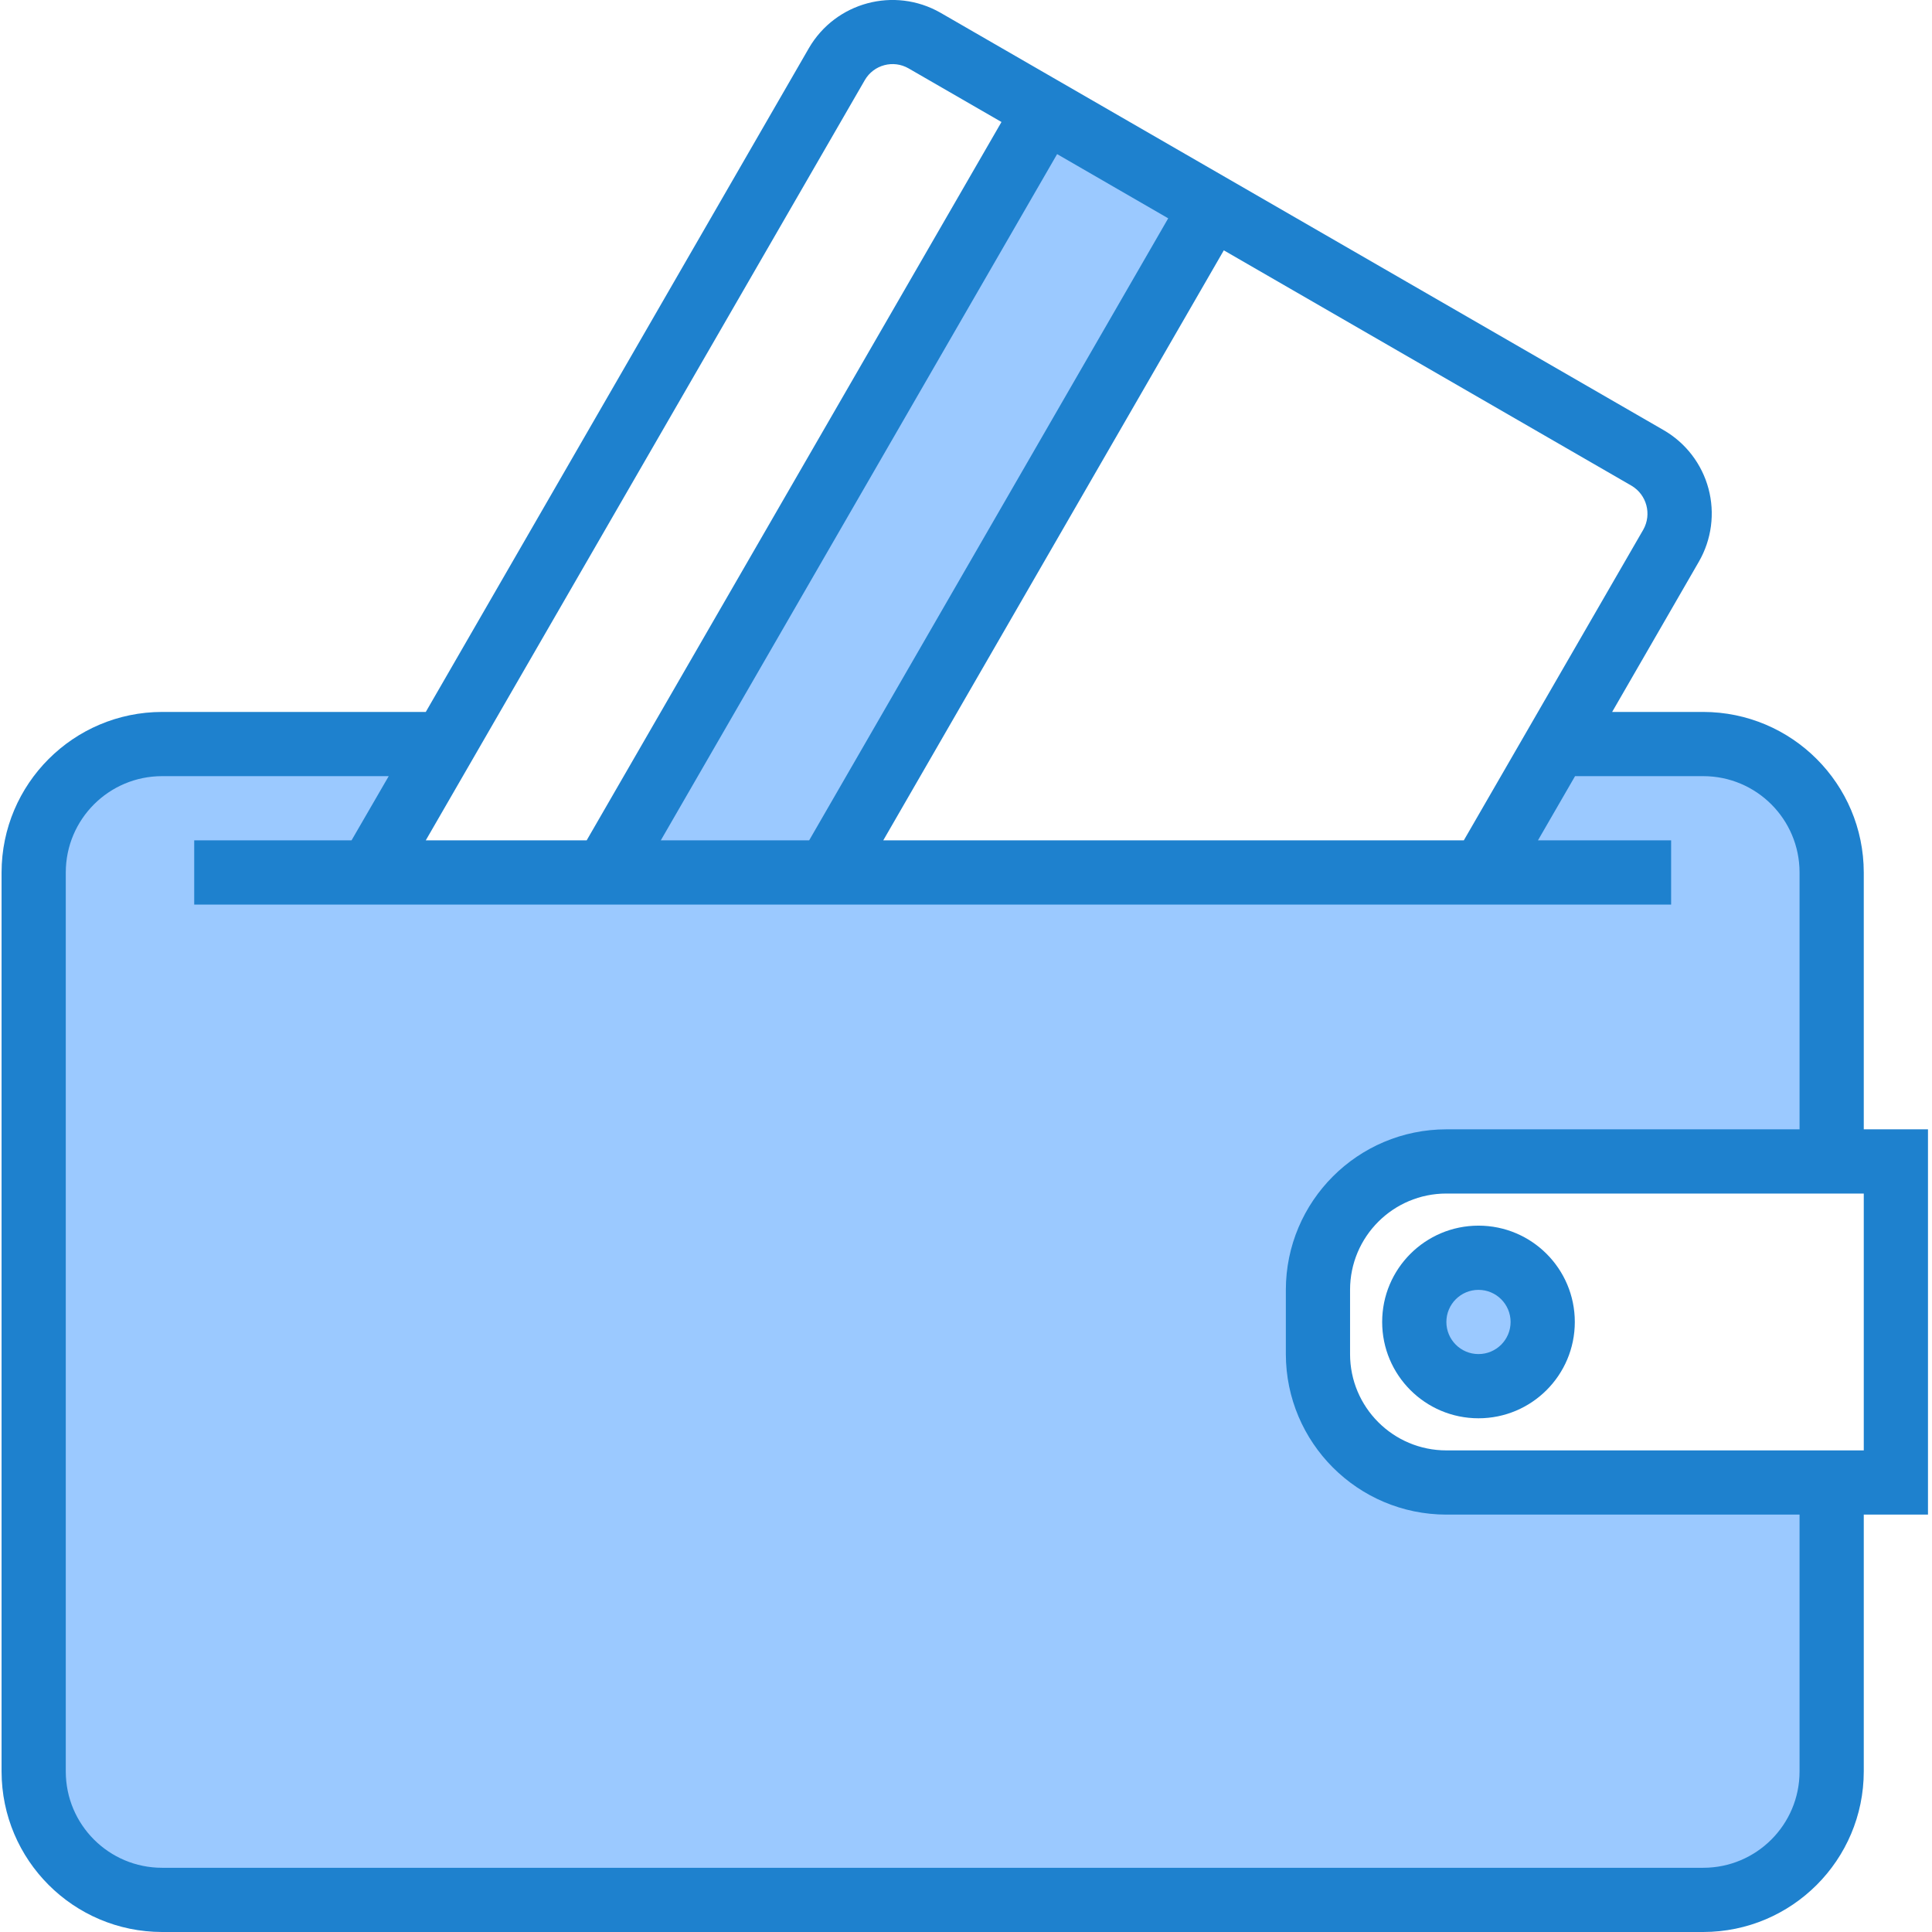
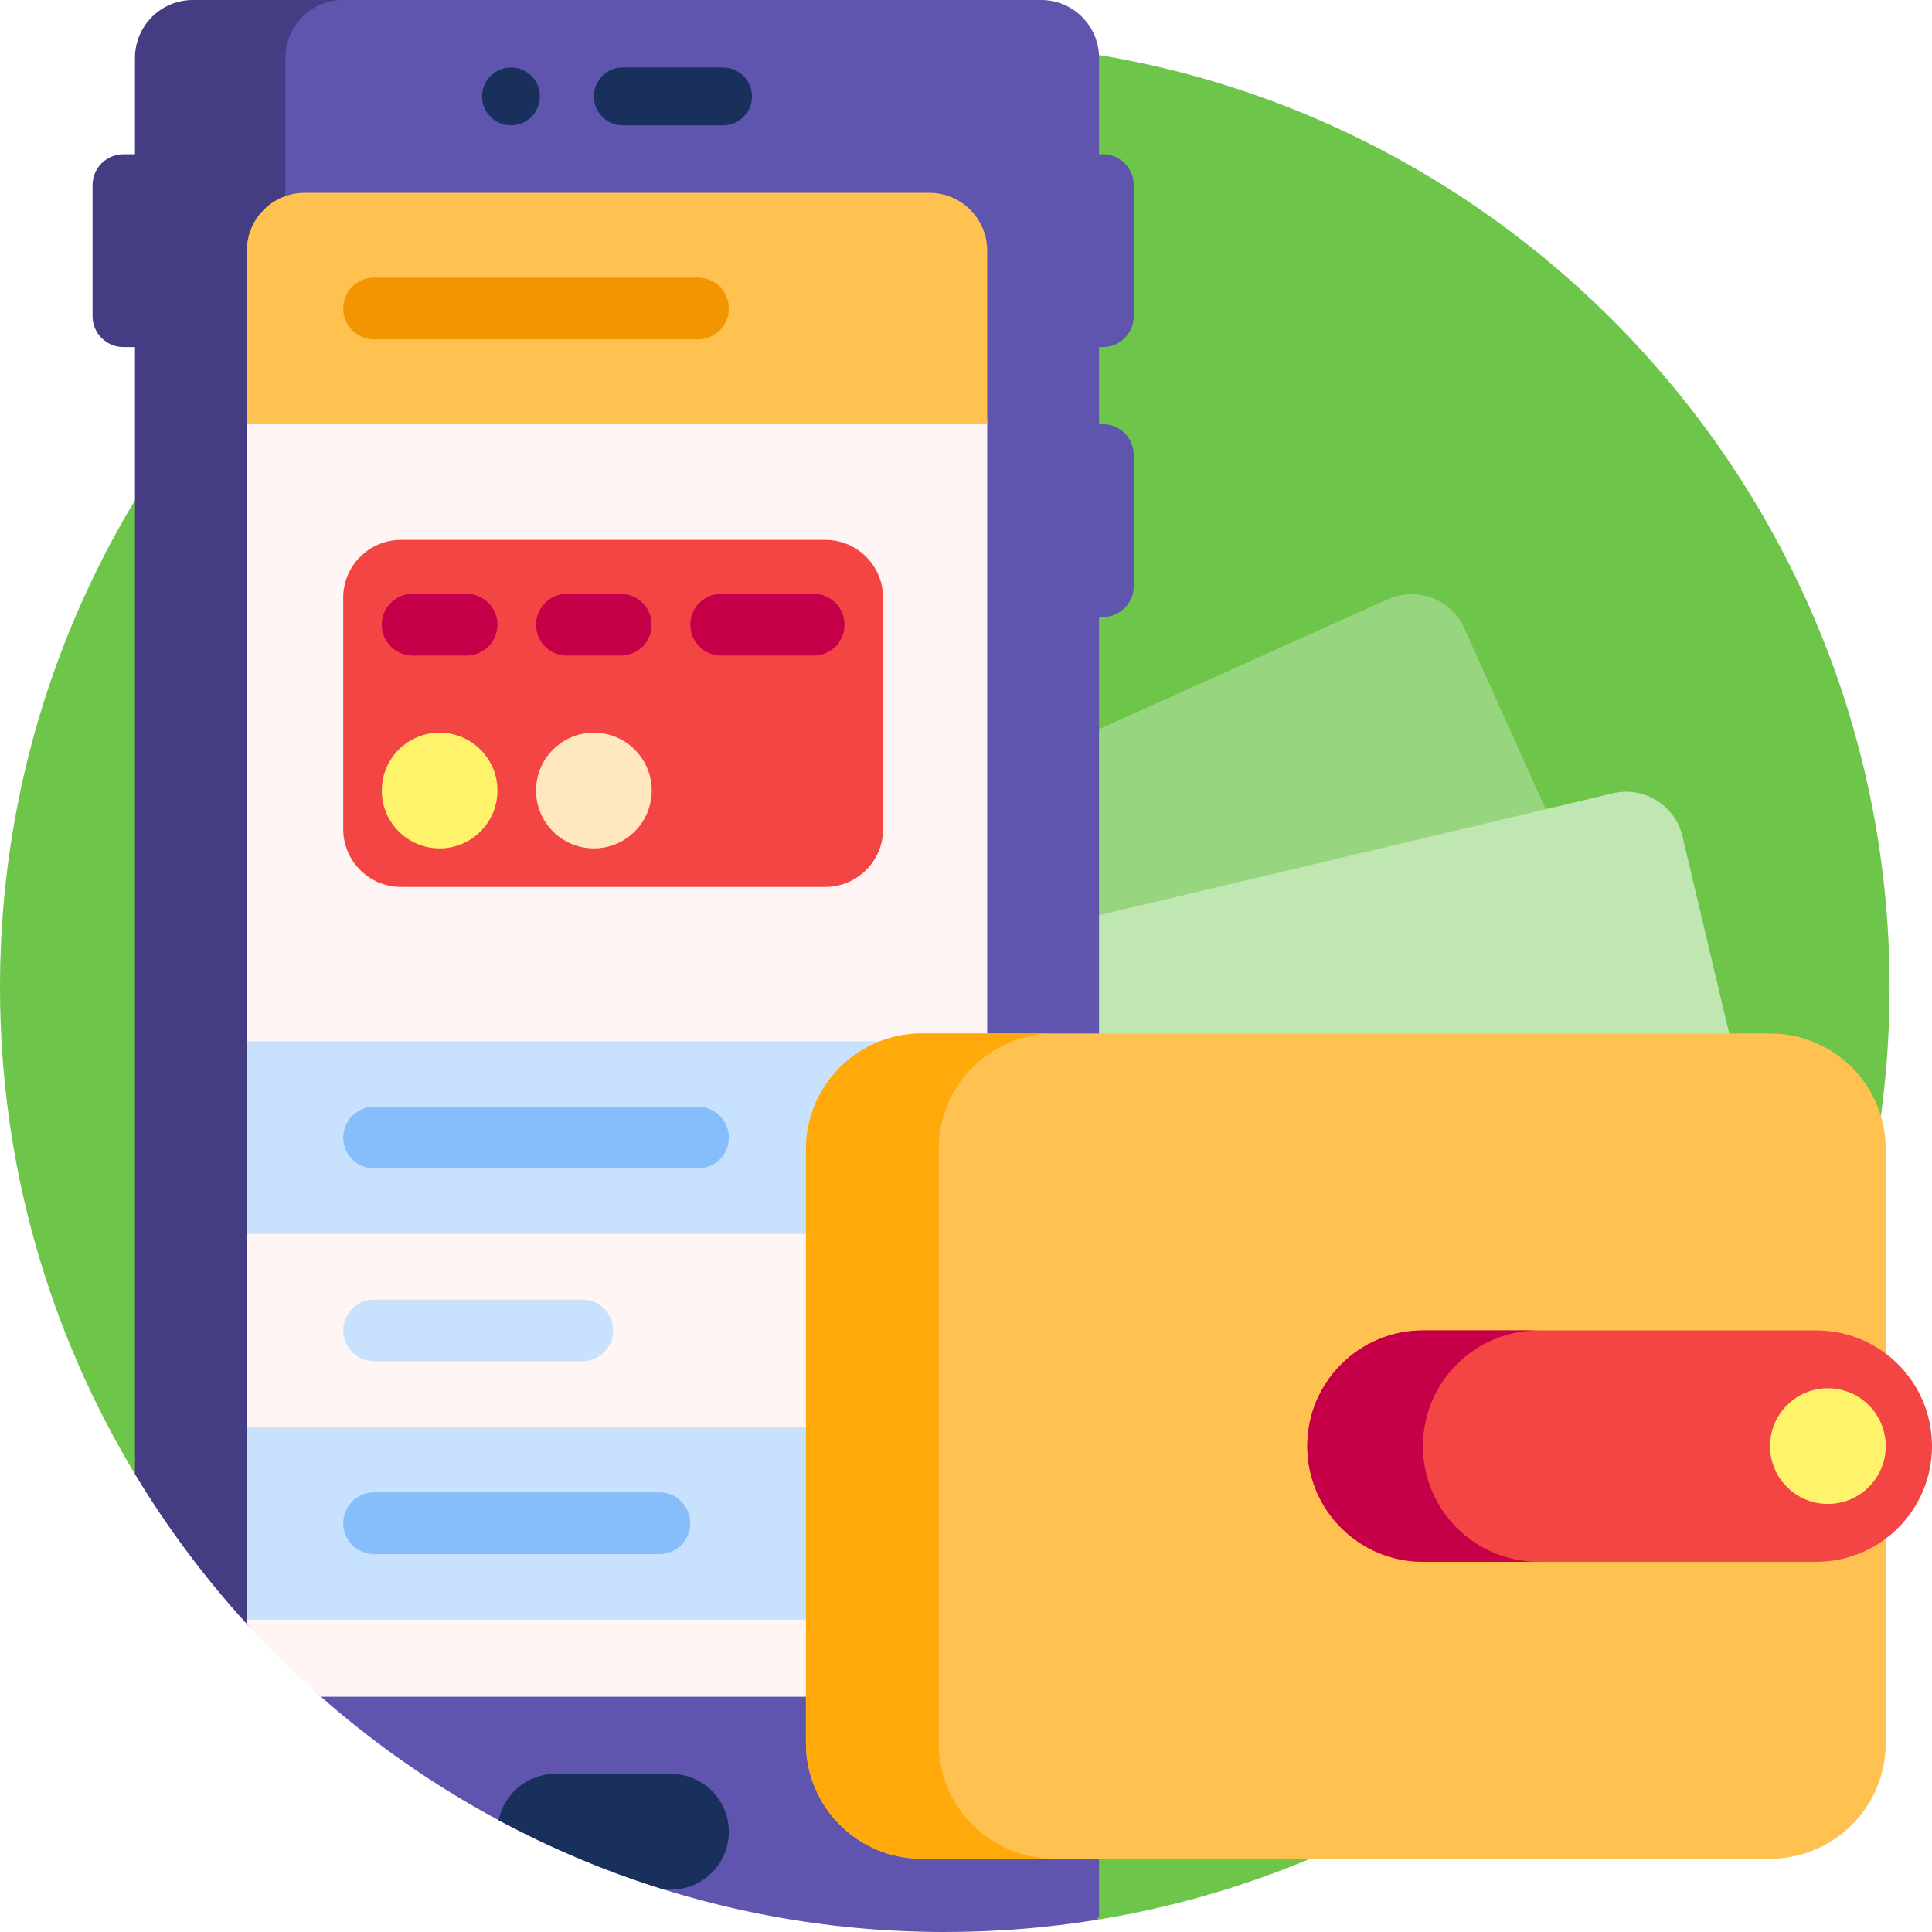
- <svg xmlns="http://www.w3.org/2000/svg" height="481pt" viewBox="0 0 481 481.391" width="481pt">
-   <g fill="#9bc9ff">
-     <path d="m169.074 185.391-18.48 32h55.441l36.961-64 58.801-101.918-41.52-24-72.723 125.918zm0 0" />
-     <path d="m360.195 289.391h96v-72c0-17.672-14.328-32-32-32h-36.559l-18.48 32h-277.121l18.48-32h-70.32c-17.672 0-32 14.328-32 32v224c0 17.672 14.328 32 32 32h384c17.672 0 32-14.328 32-32v-72h-96c-17.672 0-32-14.328-32-32v-16c0-17.672 14.328-32 32-32zm0 0" />
-     <path d="m384.195 329.391c0 8.836-7.164 16-16 16-8.836 0-16-7.164-16-16s7.164-16 16-16c8.836 0 16 7.164 16 16zm0 0" />
+ <svg xmlns="http://www.w3.org/2000/svg" id="Capa_1" enable-background="new 0 0 501 501" height="512" viewBox="0 0 501 501" width="512">
+   <g>
+     <path d="m490 256c0 121.946-89.094 223.083-205.74 241.871-15.974-67.742-76.436-115.606-146.036-115.606h-103.224c-22.219-36.874-35-80.077-35-126.265 0-135.181 109.482-244.792 244.615-245 135.042-.207 245.385 109.958 245.385 245z" fill="#6dc54a" />
+     <path d="m218.279 389.046-57.433-127.677c-3.398-7.555-.029-16.435 7.526-19.833l191.516-86.149c7.555-3.398 16.435-.029 19.833 7.526l57.433 127.677c3.398 7.555.029 16.435-7.526 19.833l-191.516 86.149c-7.555 3.399-16.435.029-19.833-7.526z" fill="#97d57e" />
+     <path d="m235.068 408.458-32.304-136.222c-1.912-8.061 3.073-16.145 11.134-18.056l204.333-48.457c8.061-1.912 16.145 3.073 18.056 11.134l32.304 136.222c1.912 8.061-3.073 16.145-11.134 18.056l-204.333 48.457c-8.06 1.911-16.144-3.074-18.056-11.134z" fill="#c0e6b1" />
+     <path d="m104 0c-8.284 0-15 6.716-15 15v396.919c0 12.972-15.931 19.1-24.694 9.536-11.014-12.022-20.844-25.147-29.306-39.19v-292.265h-3c-4.418 0-8-3.582-8-8v-34c0-4.418 3.582-8 8-8h3v-25c0-8.284 6.716-15 15-15z" fill="#453d83" />
+     <path d="m285 90v20h1c4.418 0 8 3.582 8 8v34c0 4.418-3.582 8-8 8h-1v337c-.267.315-.473.557-.74.871-12.783 2.059-25.897 3.129-39.26 3.129-62.103 0-118.81-23.107-161.991-61.192-5.702-5.029-9.009-12.237-9.009-19.84v-404.968c0-8.284 6.716-15 15-15h181c8.284 0 15 6.716 15 15v25h1c4.418 0 8 3.582 8 8v34c0 4.418-3.582 8-8 8z" fill="#5f55af" />
+     <path d="m256 110v315c0 8.284-6.716 15-15 15h-157.773c-6.749-5.938-13.168-12.242-19.227-18.88v-311.12c0-8.284 6.716-15 15-15h162c8.284 0 15 6.716 15 15z" fill="#fff5f5" />
+     <path d="m64 110v-45c0-8.284 6.716-15 15-15h162c8.284 0 15 6.716 15 15v45z" fill="#ffc14f" />
+     <path d="m187.5 32.5h-26c-4.142 0-7.5-3.358-7.5-7.5 0-4.142 3.358-7.5 7.5-7.5h26c4.142 0 7.5 3.358 7.5 7.5 0 4.142-3.358 7.5-7.5 7.5zm-47.5-7.5c0-4.142-3.358-7.5-7.5-7.5-4.142 0-7.5 3.358-7.5 7.5 0 4.142 3.358 7.5 7.5 7.5 4.142 0 7.5-3.358 7.5-7.5zm34 435h-30c-7.261 0-13.317 5.16-14.702 12.012 13.582 7.29 27.931 13.337 42.894 17.988h1.808c8.284 0 15-6.716 15-15 0-8.284-6.716-15-15-15z" fill="#19305c" />
+     <path d="m181 88h-84c-4.418 0-8-3.582-8-8 0-4.418 3.582-8 8-8h84c4.418 0 8 3.582 8 8 0 4.418-3.582 8-8 8z" fill="#f29500" />
+     <path d="m214 230h-110c-8.284 0-15-6.716-15-15v-60c0-8.284 6.716-15 15-15h110c8.284 0 15 6.716 15 15v60c0 8.284-6.716 15-15 15z" fill="#f44545" />
+     <path d="m129 162c0 4.418-3.582 8-8 8h-14c-4.418 0-8-3.582-8-8s3.582-8 8-8h14c4.418 0 8 3.582 8 8zm32-8h-14c-4.418 0-8 3.582-8 8s3.582 8 8 8h14c4.418 0 8-3.582 8-8s-3.582-8-8-8zm50 0h-24c-4.418 0-8 3.582-8 8 0 4.418 3.582 8 8 8h24c4.418 0 8-3.582 8-8 0-4.418-3.582-8-8-8z" fill="#c50048" />
+     <path d="m151 353h-54c-4.418 0-8-3.582-8-8 0-4.418 3.582-8 8-8h54c4.418 0 8 3.582 8 8 0 4.418-3.582 8-8 8zm105-83h-192v50h192zm0 150h-192v-50h192z" fill="#c8e2fd" />
+     <path d="m181 303h-84c-4.418 0-8-3.582-8-8 0-4.418 3.582-8 8-8h84c4.418 0 8 3.582 8 8 0 4.418-3.582 8-8 8zm-2 92c0-4.418-3.582-8-8-8h-74c-4.418 0-8 3.582-8 8 0 4.418 3.582 8 8 8h74c4.418 0 8-3.582 8-8z" fill="#86befb" />
+     <path d="m459 482h-220c-16.569 0-30-13.431-30-30v-154c0-16.569 13.431-30 30-30h220c16.569 0 30 13.431 30 30v154c0 16.569-13.431 30-30 30z" fill="#ffc14f" />
+     <path d="m273.407 482h-34.407c-16.569 0-30-13.432-30-30v-154c0-16.568 13.431-30 30-30h34.407c-16.569 0-30 13.432-30 30v154c0 16.568 13.431 30 30 30z" fill="#ffa90b" />
+     <path d="m501 375c0 16.569-13.431 30-30 30h-102c-16.569 0-30-13.431-30-30 0-16.569 13.431-30 30-30h102c16.569 0 30 13.431 30 30z" fill="#f44545" />
+     <path d="m399 405h-30c-16.569 0-30-13.432-30-30 0-16.568 13.431-30 30-30h30c-16.569 0-30 13.432-30 30 0 16.568 13.431 30 30 30z" fill="#c50048" />
+     <path d="m169 205c0 8.284-6.716 15-15 15s-15-6.716-15-15 6.716-15 15-15 15 6.716 15 15z" fill="#ffe7c0" />
+     <path d="m129 205c0 8.284-6.716 15-15 15s-15-6.716-15-15 6.716-15 15-15 15 6.716 15 15zm360 170c0 8.284-6.716 15-15 15s-15-6.716-15-15 6.716-15 15-15 15 6.716 15 15z" fill="#fff36c" />
  </g>
-   <path d="m480.195 281.391h-16v-64c-.027-22.078-17.918-39.973-40-40h-22.695l21.602-37.43c3.184-5.516 4.047-12.074 2.398-18.227-1.652-6.152-5.68-11.395-11.199-14.574l-180.184-104c-11.484-6.543-26.09-2.617-32.746 8.801l-95.473 165.43h-65.703c-22.082.027-39.973 17.922-40 40v224c.027 22.082 17.918 39.973 40 40h384c22.082-.027 39.973-17.918 40-40v-64h16zm-70.926-149.438-44.73 77.438h-144.656l84.855-147.016 101.602 58.656c3.773 2.246 5.07 7.086 2.93 10.922zm-244.816 77.438 98.75-170.992 27.68 16-89.465 154.992zm50.832-189.43c2.211-3.816 7.09-5.121 10.91-2.922l23.145 13.359-103.359 178.992h-40.09zm232.91 421.43c0 13.254-10.746 24-24 24h-384c-13.254 0-24-10.746-24-24v-224c0-13.254 10.746-24 24-24h56.465l-9.266 16h-39.199v16h368v-16h-33.184l9.246-16h31.938c13.254 0 24 10.746 24 24v64h-88c-22.082.027-39.973 17.922-40 40v16c.027 22.082 17.918 39.973 40 40h88zm16-80h-104c-13.254 0-24-10.746-24-24v-16c0-13.254 10.746-24 24-24h104zm0 0" fill="#1e81ce" />
-   <path d="m344.195 329.391c0 13.254 10.746 24 24 24 13.254 0 24-10.746 24-24s-10.746-24-24-24c-13.254 0-24 10.746-24 24zm24-8c4.418 0 8 3.582 8 8s-3.582 8-8 8c-4.418 0-8-3.582-8-8s3.582-8 8-8zm0 0" fill="#1e81ce" />
</svg>
